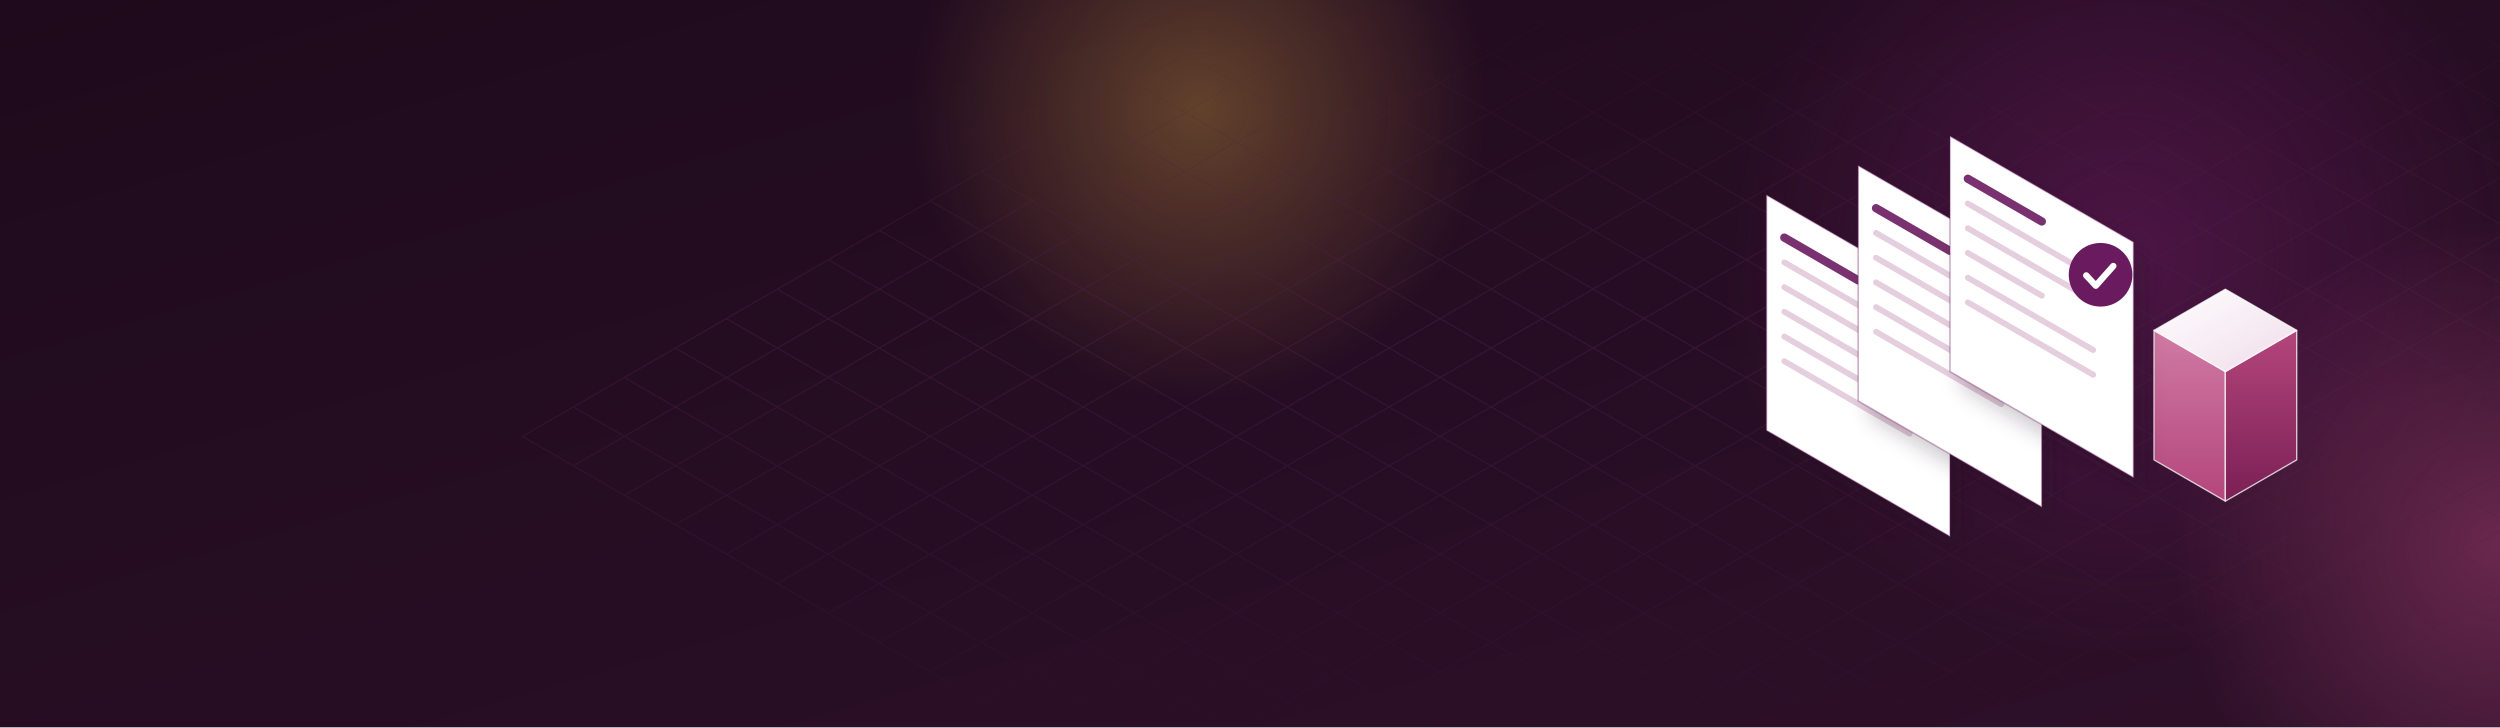
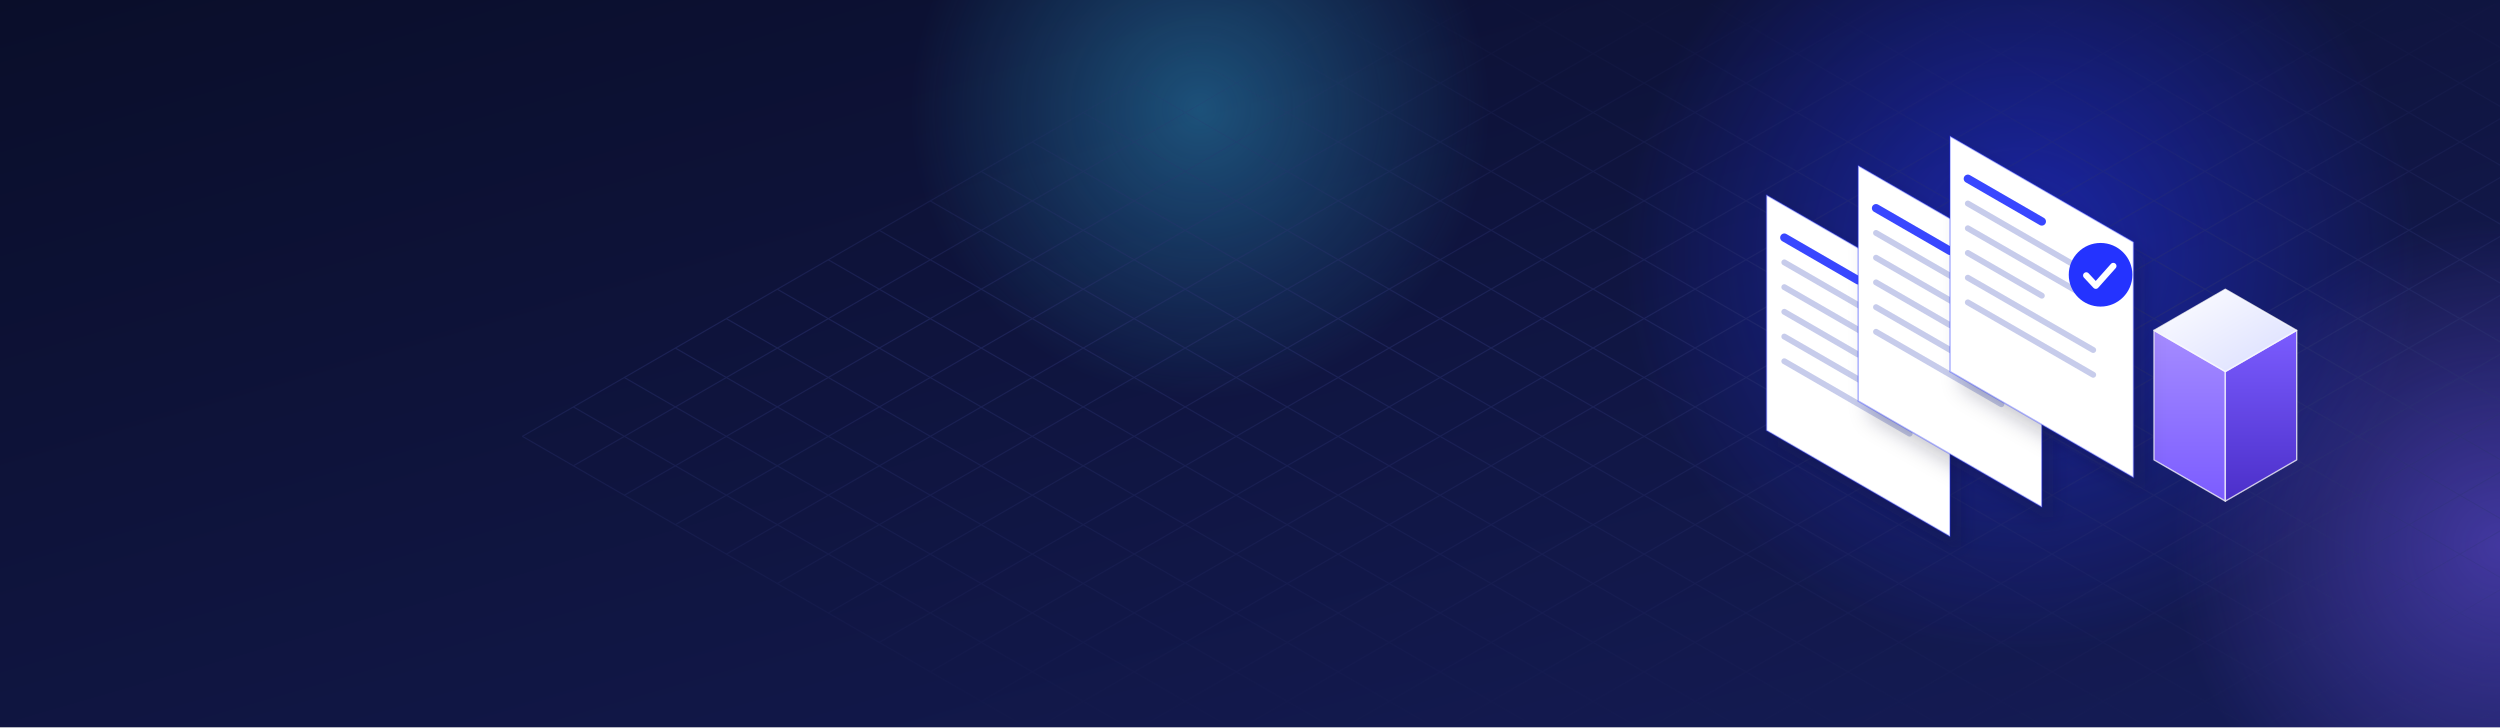
<svg xmlns="http://www.w3.org/2000/svg" viewBox="0 0 2200 640" preserveAspectRatio="xMidYMid slice">
  <defs>
    <linearGradient id="gBg" x1="0" y1="0" x2="1" y2="1">
-       <stop offset="0" stop-color="#1E0A1C" />
-       <stop offset="1" stop-color="#2E1029" />
+       <stop offset="0" stop-color="#0A0E2A" />
+       <stop offset="1" stop-color="#151C57" />
    </linearGradient>
    <radialGradient id="gB1">
-       <stop offset="0" stop-color="#6A1B5F" stop-opacity="0.55" />
-       <stop offset="1" stop-color="#6A1B5F" stop-opacity="0" />
+       <stop offset="0" stop-color="#2433FF" stop-opacity="0.55" />
+       <stop offset="1" stop-color="#2433FF" stop-opacity="0" />
    </radialGradient>
    <radialGradient id="gB2">
-       <stop offset="0" stop-color="#B4467C" stop-opacity="0.45" />
-       <stop offset="1" stop-color="#B4467C" stop-opacity="0" />
+       <stop offset="0" stop-color="#7B5CFF" stop-opacity="0.45" />
+       <stop offset="1" stop-color="#7B5CFF" stop-opacity="0" />
    </radialGradient>
    <radialGradient id="gB3">
-       <stop offset="0" stop-color="#D9A441" stop-opacity="0.35" />
-       <stop offset="1" stop-color="#D9A441" stop-opacity="0" />
+       <stop offset="0" stop-color="#38C6F4" stop-opacity="0.35" />
+       <stop offset="1" stop-color="#38C6F4" stop-opacity="0" />
    </radialGradient>
    <radialGradient id="gGlow">
-       <stop offset="0" stop-color="#C98AB9" stop-opacity=".55" />
-       <stop offset="1" stop-color="#C98AB9" stop-opacity="0" />
+       <stop offset="0" stop-color="#8D98FF" stop-opacity=".55" />
+       <stop offset="1" stop-color="#8D98FF" stop-opacity="0" />
    </radialGradient>
    <linearGradient id="gTop" x1="0" y1="0" x2="1" y2="1">
      <stop offset="0" stop-color="#FFFFFF" />
-       <stop offset="1" stop-color="#F0DCEA" />
+       <stop offset="1" stop-color="#D9DDFF" />
    </linearGradient>
    <linearGradient id="gLeft" x1="0" y1="0" x2="0" y2="1">
-       <stop offset="0" stop-color="#8E2F80" stop-opacity=".95" />
-       <stop offset="1" stop-color="#6A1B5F" stop-opacity=".9" />
+       <stop offset="0" stop-color="#6E79FF" stop-opacity=".95" />
+       <stop offset="1" stop-color="#2433FF" stop-opacity=".9" />
    </linearGradient>
    <linearGradient id="gRight" x1="0" y1="0" x2="0" y2="1">
-       <stop offset="0" stop-color="#6A1B5F" stop-opacity=".95" />
-       <stop offset="1" stop-color="#3E0F38" stop-opacity=".95" />
+       <stop offset="0" stop-color="#2433FF" stop-opacity=".95" />
+       <stop offset="1" stop-color="#121A8F" stop-opacity=".95" />
    </linearGradient>
    <linearGradient id="gLeftV" x1="0" y1="0" x2="0" y2="1">
-       <stop offset="0" stop-color="#D07AA4" />
-       <stop offset="1" stop-color="#B4467C" />
+       <stop offset="0" stop-color="#A58CFF" />
+       <stop offset="1" stop-color="#7B5CFF" />
    </linearGradient>
    <linearGradient id="gRightV" x1="0" y1="0" x2="0" y2="1">
-       <stop offset="0" stop-color="#B4467C" />
-       <stop offset="1" stop-color="#7A1F55" />
+       <stop offset="0" stop-color="#7B5CFF" />
+       <stop offset="1" stop-color="#4B2FC9" />
    </linearGradient>
    <linearGradient id="gLeftC" x1="0" y1="0" x2="0" y2="1">
-       <stop offset="0" stop-color="#F0CF86" />
-       <stop offset="1" stop-color="#D9A441" />
+       <stop offset="0" stop-color="#8BE0FF" />
+       <stop offset="1" stop-color="#38C6F4" />
    </linearGradient>
    <linearGradient id="gRightC" x1="0" y1="0" x2="0" y2="1">
-       <stop offset="0" stop-color="#D9A441" />
-       <stop offset="1" stop-color="#A87A26" />
+       <stop offset="0" stop-color="#38C6F4" />
+       <stop offset="1" stop-color="#1C8FC4" />
    </linearGradient>
    <linearGradient id="gLeftR" x1="0" y1="0" x2="0" y2="1">
-       <stop offset="0" stop-color="#F0CF86" />
-       <stop offset="1" stop-color="#D9A441" />
+       <stop offset="0" stop-color="#FF8A6A" />
+       <stop offset="1" stop-color="#E8401C" />
    </linearGradient>
    <linearGradient id="gRightR" x1="0" y1="0" x2="0" y2="1">
-       <stop offset="0" stop-color="#D9A441" />
-       <stop offset="1" stop-color="#A87A26" />
+       <stop offset="0" stop-color="#E8401C" />
+       <stop offset="1" stop-color="#A82A0E" />
    </linearGradient>
    <linearGradient id="gTopW" x1="0" y1="0" x2="1" y2="1">
      <stop offset="0" stop-color="#FFFFFF" />
-       <stop offset="1" stop-color="#F5EEF3" />
+       <stop offset="1" stop-color="#EEF0FA" />
    </linearGradient>
    <linearGradient id="gLeftW" x1="0" y1="0" x2="0" y2="1">
-       <stop offset="0" stop-color="#F1E6EE" />
-       <stop offset="1" stop-color="#EAD9E5" />
+       <stop offset="0" stop-color="#E4E7F6" />
+       <stop offset="1" stop-color="#D3D8F0" />
    </linearGradient>
    <linearGradient id="gRightW" x1="0" y1="0" x2="0" y2="1">
-       <stop offset="0" stop-color="#E6D3E0" />
-       <stop offset="1" stop-color="#DCC3D5" />
+       <stop offset="0" stop-color="#CDD2EE" />
+       <stop offset="1" stop-color="#B9BFE3" />
    </linearGradient>
    <linearGradient id="gFade" x1="0" y1="0" x2="0" y2="1">
      <stop offset="0" stop-color="#fff" stop-opacity="0" />
      <stop offset=".45" stop-color="#fff" stop-opacity="1" />
      <stop offset="1" stop-color="#fff" stop-opacity="0" />
    </linearGradient>
    <mask id="mGrid">
      <rect width="100%" height="100%" fill="url(#gFade)" />
    </mask>
    <filter id="fSoft" x="-50%" y="-50%" width="200%" height="200%">
      <feGaussianBlur stdDeviation="9" />
    </filter>
  </defs>
  <defs>
    <radialGradient id="gNode0" cx=".35" cy=".3">
      <stop offset="0" stop-color="#fff" />
-       <stop offset=".35" stop-color="#6A1B5F" />
-       <stop offset="1" stop-color="#3E0F38" />
+       <stop offset=".35" stop-color="#2433FF" />
+       <stop offset="1" stop-color="#121A8F" />
    </radialGradient>
    <radialGradient id="gNode1" cx=".35" cy=".3">
      <stop offset="0" stop-color="#fff" />
-       <stop offset=".35" stop-color="#B4467C" />
-       <stop offset="1" stop-color="#7A1F55" />
+       <stop offset=".35" stop-color="#7B5CFF" />
+       <stop offset="1" stop-color="#4B2FC9" />
    </radialGradient>
    <radialGradient id="gNode2" cx=".35" cy=".3">
      <stop offset="0" stop-color="#fff" />
-       <stop offset=".35" stop-color="#D9A441" />
-       <stop offset="1" stop-color="#A87A26" />
+       <stop offset=".35" stop-color="#38C6F4" />
+       <stop offset="1" stop-color="#1C8FC4" />
    </radialGradient>
  </defs>
  <rect width="100%" height="100%" fill="url(#gBg)" />
-   <circle cx="1868.2" cy="224" r="352" fill="url(#gB1)" />
+   <circle cx="1777.9" cy="224" r="352" fill="url(#gB1)" />
  <circle cx="2200" cy="480" r="288" fill="url(#gB2)" />
  <circle cx="1056" cy="96" r="256" fill="url(#gB3)" />
-   <g stroke="#4A1E45" stroke-width="1" opacity="0.5" mask="url(#mGrid)">
+   <g stroke="#2A3170" stroke-width="1" opacity="0.5" mask="url(#mGrid)">
    <line x1="1716" y1="-341.3" x2="459.7" y2="384" />
    <line x1="1716" y1="-341.3" x2="2972.3" y2="384" />
    <line x1="1760.9" y1="-315.4" x2="504.6" y2="409.9" />
    <line x1="1671.1" y1="-315.4" x2="2927.4" y2="409.9" />
    <line x1="1805.7" y1="-289.5" x2="549.4" y2="435.8" />
    <line x1="1626.3" y1="-289.5" x2="2882.6" y2="435.8" />
    <line x1="1850.6" y1="-263.6" x2="594.3" y2="461.7" />
    <line x1="1581.4" y1="-263.6" x2="2837.7" y2="461.7" />
    <line x1="1895.5" y1="-237.7" x2="639.2" y2="487.6" />
    <line x1="1536.5" y1="-237.7" x2="2792.8" y2="487.6" />
    <line x1="1940.3" y1="-211.8" x2="684" y2="513.5" />
    <line x1="1491.7" y1="-211.8" x2="2748" y2="513.5" />
    <line x1="1985.2" y1="-185.9" x2="728.9" y2="539.4" />
    <line x1="1446.8" y1="-185.9" x2="2703.1" y2="539.4" />
    <line x1="2030.1" y1="-160" x2="773.8" y2="565.3" />
    <line x1="1401.9" y1="-160" x2="2658.2" y2="565.3" />
    <line x1="2074.9" y1="-134.1" x2="818.6" y2="591.2" />
    <line x1="1357.1" y1="-134.1" x2="2613.4" y2="591.2" />
    <line x1="2119.8" y1="-108.2" x2="863.5" y2="617.1" />
    <line x1="1312.2" y1="-108.2" x2="2568.5" y2="617.1" />
    <line x1="2164.7" y1="-82.3" x2="908.4" y2="643" />
    <line x1="1267.3" y1="-82.3" x2="2523.6" y2="643" />
    <line x1="2209.6" y1="-56.4" x2="953.2" y2="669" />
    <line x1="1222.4" y1="-56.4" x2="2478.8" y2="669" />
    <line x1="2254.4" y1="-30.5" x2="998.1" y2="694.9" />
    <line x1="1177.6" y1="-30.5" x2="2433.9" y2="694.9" />
    <line x1="2299.3" y1="-4.6" x2="1043" y2="720.8" />
    <line x1="1132.7" y1="-4.6" x2="2389" y2="720.8" />
    <line x1="2344.2" y1="21.3" x2="1087.8" y2="746.7" />
    <line x1="1087.8" y1="21.3" x2="2344.2" y2="746.7" />
    <line x1="2389" y1="47.2" x2="1132.7" y2="772.6" />
    <line x1="1043" y1="47.2" x2="2299.3" y2="772.6" />
    <line x1="2433.9" y1="73.1" x2="1177.6" y2="798.5" />
    <line x1="998.1" y1="73.1" x2="2254.4" y2="798.5" />
    <line x1="2478.8" y1="99" x2="1222.4" y2="824.4" />
    <line x1="953.2" y1="99" x2="2209.6" y2="824.4" />
    <line x1="2523.6" y1="125" x2="1267.3" y2="850.3" />
    <line x1="908.4" y1="125" x2="2164.7" y2="850.3" />
    <line x1="2568.5" y1="150.9" x2="1312.2" y2="876.2" />
    <line x1="863.5" y1="150.9" x2="2119.8" y2="876.2" />
    <line x1="2613.4" y1="176.8" x2="1357.1" y2="902.1" />
    <line x1="818.6" y1="176.8" x2="2074.9" y2="902.1" />
    <line x1="2658.2" y1="202.7" x2="1401.9" y2="928" />
    <line x1="773.8" y1="202.7" x2="2030.1" y2="928" />
    <line x1="2703.1" y1="228.6" x2="1446.8" y2="953.9" />
    <line x1="728.9" y1="228.6" x2="1985.2" y2="953.9" />
    <line x1="2748" y1="254.5" x2="1491.7" y2="979.8" />
    <line x1="684" y1="254.5" x2="1940.3" y2="979.8" />
    <line x1="2792.8" y1="280.4" x2="1536.5" y2="1005.7" />
    <line x1="639.2" y1="280.4" x2="1895.5" y2="1005.7" />
    <line x1="2837.7" y1="306.3" x2="1581.4" y2="1031.6" />
    <line x1="594.3" y1="306.3" x2="1850.6" y2="1031.6" />
    <line x1="2882.6" y1="332.2" x2="1626.3" y2="1057.5" />
    <line x1="549.4" y1="332.2" x2="1805.7" y2="1057.5" />
    <line x1="2927.4" y1="358.1" x2="1671.1" y2="1083.4" />
    <line x1="504.6" y1="358.1" x2="1760.9" y2="1083.4" />
    <line x1="2972.3" y1="384" x2="1716" y2="1109.3" />
    <line x1="459.7" y1="384" x2="1716" y2="1109.3" />
  </g>
  <g>
    <polygon points="1895.5,404.7 1958.3,441 1958.3,327 1895.5,290.7" fill="url(#gLeftV)" stroke="rgba(255,255,255,.75)" stroke-width="1.2" stroke-linejoin="round" />
    <polygon points="2021.1,404.7 1958.3,441 1958.3,327 2021.1,290.7" fill="url(#gRightV)" stroke="rgba(255,255,255,.75)" stroke-width="1.2" stroke-linejoin="round" />
    <polygon points="1958.3,254.5 2021.1,290.7 1958.3,327 1895.5,290.7" fill="url(#gTop)" stroke="rgba(255,255,255,.75)" stroke-width="1.2" stroke-linejoin="round" />
  </g>
  <g>
-     <polygon points="1554.5,378.8 1716,472.1 1716,264.8 1554.5,171.6" fill="#1E0A1C" opacity=".22" transform="translate(10,14)" filter="url(#fSoft)" />
-     <polygon points="1554.5,378.8 1716,472.1 1716,264.8 1554.5,171.6" fill="#FFFFFF" stroke="rgba(106,27,95,.35)" stroke-width="1.4" stroke-linejoin="round" />
-     <line x1="1570.2" y1="209.1" x2="1635.2" y2="246.7" stroke="#6A1B5F" stroke-width="7.3" stroke-linecap="round" opacity=".9" />
-     <line x1="1570.2" y1="230.9" x2="1680.5" y2="294.6" stroke="#DEC2D6" stroke-width="5.2" stroke-linecap="round" opacity=".8" />
-     <line x1="1570.2" y1="252.7" x2="1680.5" y2="316.3" stroke="#DEC2D6" stroke-width="5.2" stroke-linecap="round" opacity=".8" />
-     <line x1="1570.2" y1="274.4" x2="1635.2" y2="312" stroke="#DEC2D6" stroke-width="5.2" stroke-linecap="round" opacity=".8" />
-     <line x1="1570.2" y1="296.2" x2="1680.5" y2="359.9" stroke="#DEC2D6" stroke-width="5.2" stroke-linecap="round" opacity=".8" />
-     <line x1="1570.2" y1="317.9" x2="1680.5" y2="381.6" stroke="#DEC2D6" stroke-width="5.2" stroke-linecap="round" opacity=".8" />
-   </g>
-   <g>
-     <polygon points="1635.2,352.9 1796.8,446.2 1796.8,238.9 1635.2,145.7" fill="#1E0A1C" opacity=".22" transform="translate(10,14)" filter="url(#fSoft)" />
-     <polygon points="1635.2,352.9 1796.8,446.2 1796.8,238.9 1635.2,145.7" fill="#FFFFFF" stroke="rgba(106,27,95,.35)" stroke-width="1.4" stroke-linejoin="round" />
-     <line x1="1650.9" y1="183.2" x2="1716" y2="220.8" stroke="#6A1B5F" stroke-width="7.3" stroke-linecap="round" opacity=".9" />
-     <line x1="1650.9" y1="205" x2="1761.2" y2="268.7" stroke="#DEC2D6" stroke-width="5.2" stroke-linecap="round" opacity=".8" />
-     <line x1="1650.9" y1="226.8" x2="1761.2" y2="290.4" stroke="#DEC2D6" stroke-width="5.2" stroke-linecap="round" opacity=".8" />
-     <line x1="1650.9" y1="248.5" x2="1716" y2="286.1" stroke="#DEC2D6" stroke-width="5.2" stroke-linecap="round" opacity=".8" />
-     <line x1="1650.9" y1="270.3" x2="1761.2" y2="334" stroke="#DEC2D6" stroke-width="5.2" stroke-linecap="round" opacity=".8" />
-     <line x1="1650.9" y1="292" x2="1761.2" y2="355.7" stroke="#DEC2D6" stroke-width="5.2" stroke-linecap="round" opacity=".8" />
-   </g>
-   <g>
-     <polygon points="1716,327 1877.5,420.3 1877.5,213 1716,119.8" fill="#1E0A1C" opacity=".22" transform="translate(10,14)" filter="url(#fSoft)" />
-     <polygon points="1716,327 1877.5,420.3 1877.5,213 1716,119.8" fill="#FFFFFF" stroke="rgba(106,27,95,.35)" stroke-width="1.4" stroke-linejoin="round" />
-     <line x1="1731.7" y1="157.3" x2="1796.8" y2="194.9" stroke="#6A1B5F" stroke-width="7.3" stroke-linecap="round" opacity=".9" />
-     <line x1="1731.7" y1="179.1" x2="1842" y2="242.8" stroke="#DEC2D6" stroke-width="5.2" stroke-linecap="round" opacity=".8" />
-     <line x1="1731.7" y1="200.9" x2="1842" y2="264.5" stroke="#DEC2D6" stroke-width="5.2" stroke-linecap="round" opacity=".8" />
-     <line x1="1731.7" y1="222.6" x2="1796.8" y2="260.2" stroke="#DEC2D6" stroke-width="5.2" stroke-linecap="round" opacity=".8" />
-     <line x1="1731.7" y1="244.4" x2="1842" y2="308" stroke="#DEC2D6" stroke-width="5.2" stroke-linecap="round" opacity=".8" />
-     <line x1="1731.7" y1="266.1" x2="1842" y2="329.8" stroke="#DEC2D6" stroke-width="5.2" stroke-linecap="round" opacity=".8" />
-     <circle cx="1848.5" cy="241.8" r="28" fill="#6A1B5F" />
+     <polygon points="1554.5,378.8 1716,472.1 1716,264.8 1554.5,171.6" fill="#0A0E2A" opacity=".22" transform="translate(10,14)" filter="url(#fSoft)" />
+     <polygon points="1554.5,378.8 1716,472.1 1716,264.8 1554.5,171.6" fill="#FFFFFF" stroke="rgba(36,51,255,.35)" stroke-width="1.4" stroke-linejoin="round" />
+     <line x1="1570.2" y1="209.1" x2="1635.2" y2="246.7" stroke="#2433FF" stroke-width="7.3" stroke-linecap="round" opacity=".9" />
+     <line x1="1570.2" y1="230.9" x2="1680.5" y2="294.6" stroke="#B9BFE6" stroke-width="5.2" stroke-linecap="round" opacity=".8" />
+     <line x1="1570.2" y1="252.7" x2="1680.5" y2="316.3" stroke="#B9BFE6" stroke-width="5.2" stroke-linecap="round" opacity=".8" />
+     <line x1="1570.2" y1="274.4" x2="1635.2" y2="312" stroke="#B9BFE6" stroke-width="5.2" stroke-linecap="round" opacity=".8" />
+     <line x1="1570.2" y1="296.2" x2="1680.5" y2="359.9" stroke="#B9BFE6" stroke-width="5.2" stroke-linecap="round" opacity=".8" />
+     <line x1="1570.2" y1="317.9" x2="1680.5" y2="381.6" stroke="#B9BFE6" stroke-width="5.2" stroke-linecap="round" opacity=".8" />
+   </g>
+   <g>
+     <polygon points="1635.2,352.9 1796.8,446.2 1796.8,238.9 1635.2,145.7" fill="#0A0E2A" opacity=".22" transform="translate(10,14)" filter="url(#fSoft)" />
+     <polygon points="1635.2,352.9 1796.8,446.2 1796.8,238.9 1635.2,145.7" fill="#FFFFFF" stroke="rgba(36,51,255,.35)" stroke-width="1.4" stroke-linejoin="round" />
+     <line x1="1650.9" y1="183.2" x2="1716" y2="220.8" stroke="#2433FF" stroke-width="7.3" stroke-linecap="round" opacity=".9" />
+     <line x1="1650.9" y1="205" x2="1761.2" y2="268.7" stroke="#B9BFE6" stroke-width="5.2" stroke-linecap="round" opacity=".8" />
+     <line x1="1650.9" y1="226.8" x2="1761.2" y2="290.4" stroke="#B9BFE6" stroke-width="5.2" stroke-linecap="round" opacity=".8" />
+     <line x1="1650.9" y1="248.5" x2="1716" y2="286.1" stroke="#B9BFE6" stroke-width="5.2" stroke-linecap="round" opacity=".8" />
+     <line x1="1650.9" y1="270.3" x2="1761.2" y2="334" stroke="#B9BFE6" stroke-width="5.2" stroke-linecap="round" opacity=".8" />
+     <line x1="1650.9" y1="292" x2="1761.2" y2="355.7" stroke="#B9BFE6" stroke-width="5.2" stroke-linecap="round" opacity=".8" />
+   </g>
+   <g>
+     <polygon points="1716,327 1877.5,420.3 1877.5,213 1716,119.8" fill="#0A0E2A" opacity=".22" transform="translate(10,14)" filter="url(#fSoft)" />
+     <polygon points="1716,327 1877.5,420.3 1877.5,213 1716,119.8" fill="#FFFFFF" stroke="rgba(36,51,255,.35)" stroke-width="1.4" stroke-linejoin="round" />
+     <line x1="1731.7" y1="157.3" x2="1796.8" y2="194.9" stroke="#2433FF" stroke-width="7.3" stroke-linecap="round" opacity=".9" />
+     <line x1="1731.7" y1="179.1" x2="1842" y2="242.8" stroke="#B9BFE6" stroke-width="5.2" stroke-linecap="round" opacity=".8" />
+     <line x1="1731.7" y1="200.9" x2="1842" y2="264.5" stroke="#B9BFE6" stroke-width="5.2" stroke-linecap="round" opacity=".8" />
+     <line x1="1731.7" y1="222.6" x2="1796.8" y2="260.2" stroke="#B9BFE6" stroke-width="5.2" stroke-linecap="round" opacity=".8" />
+     <line x1="1731.7" y1="244.4" x2="1842" y2="308" stroke="#B9BFE6" stroke-width="5.2" stroke-linecap="round" opacity=".8" />
+     <line x1="1731.7" y1="266.1" x2="1842" y2="329.8" stroke="#B9BFE6" stroke-width="5.2" stroke-linecap="round" opacity=".8" />
+     <circle cx="1848.5" cy="241.8" r="28" fill="#2433FF" />
    <path d="M1835.9 242.4 l8.4 9 l15.4 -17.3" fill="none" stroke="#fff" stroke-width="5.6" stroke-linecap="round" stroke-linejoin="round" />
  </g>
</svg>
